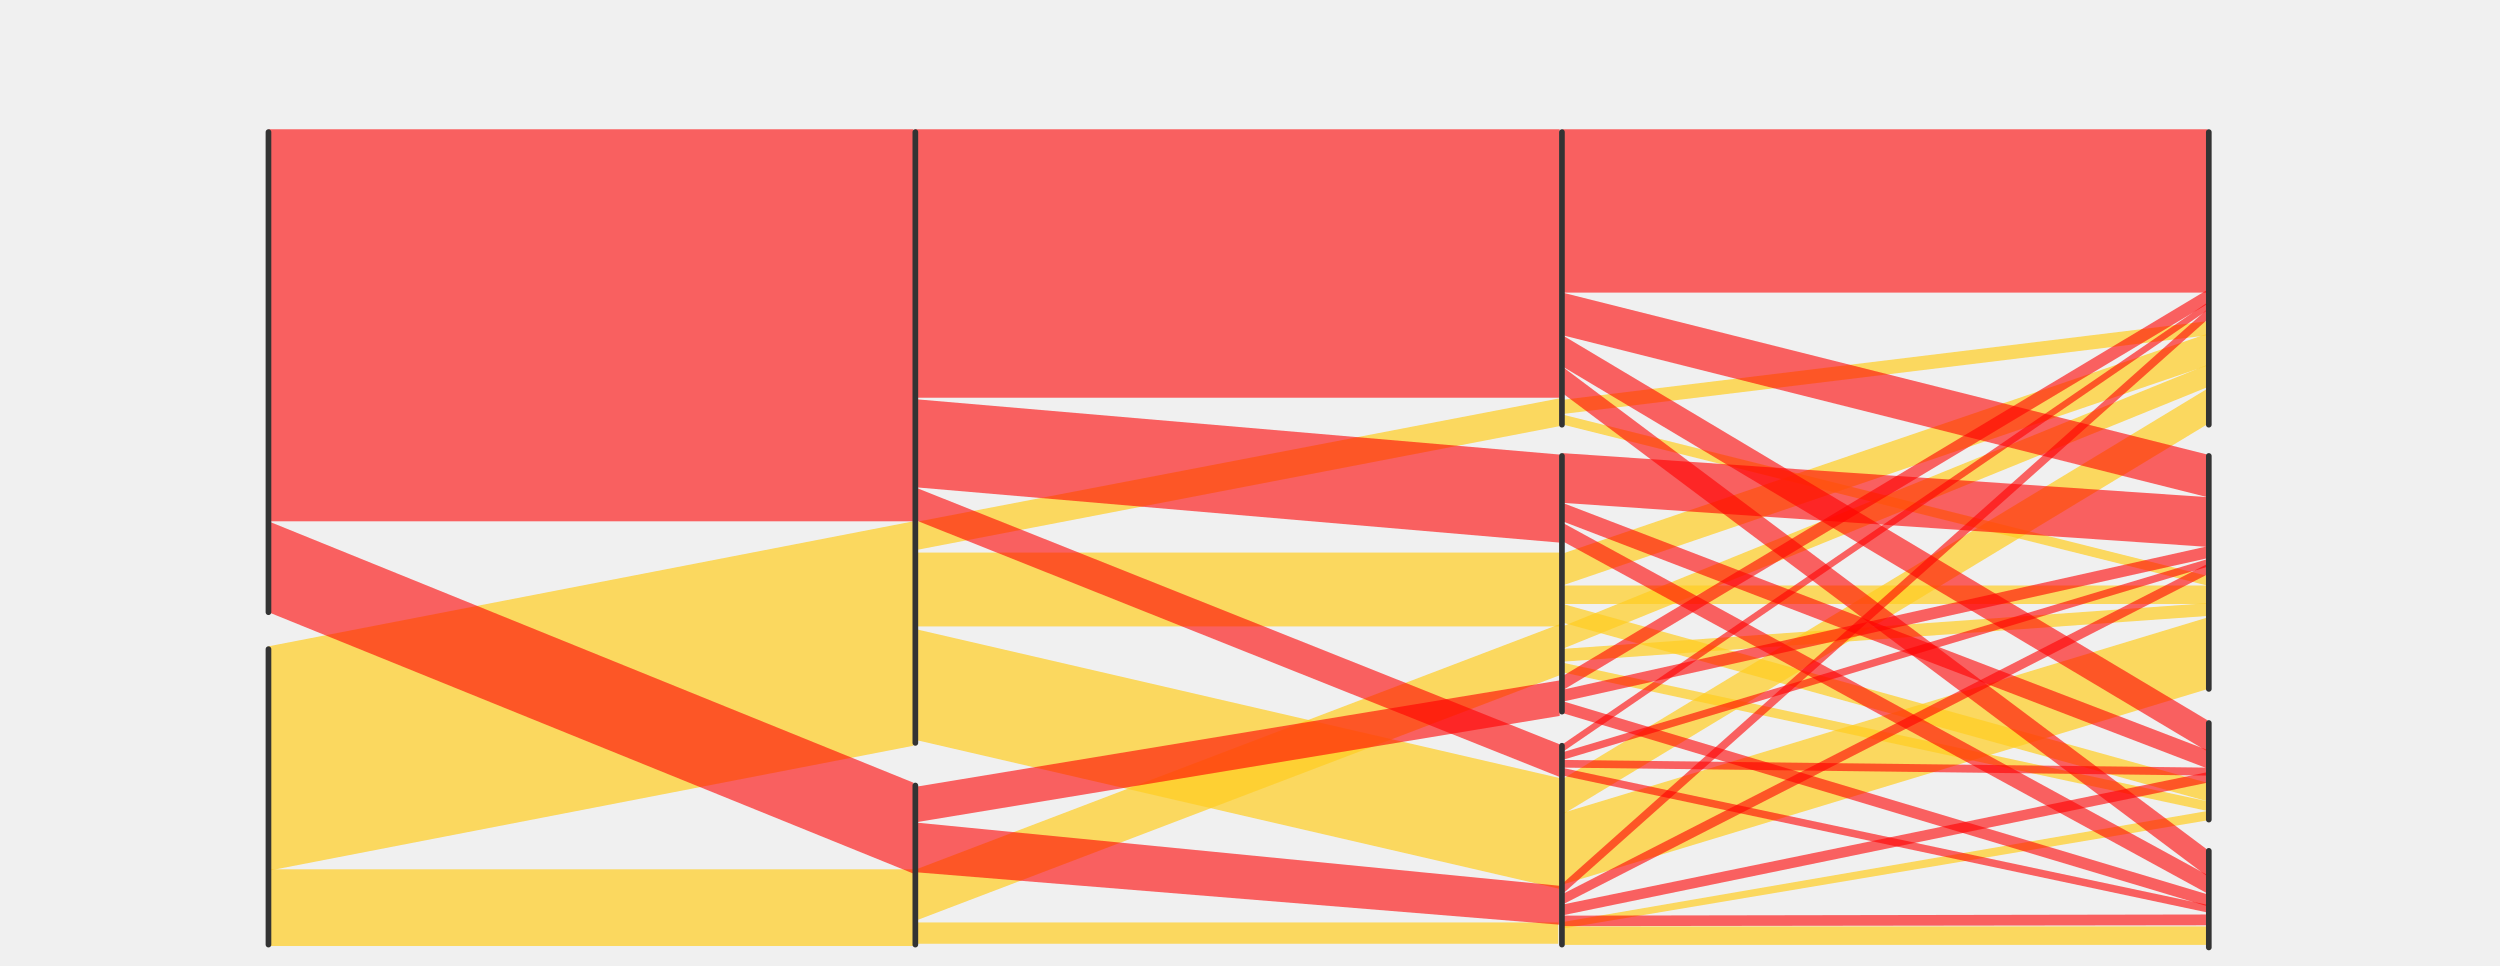
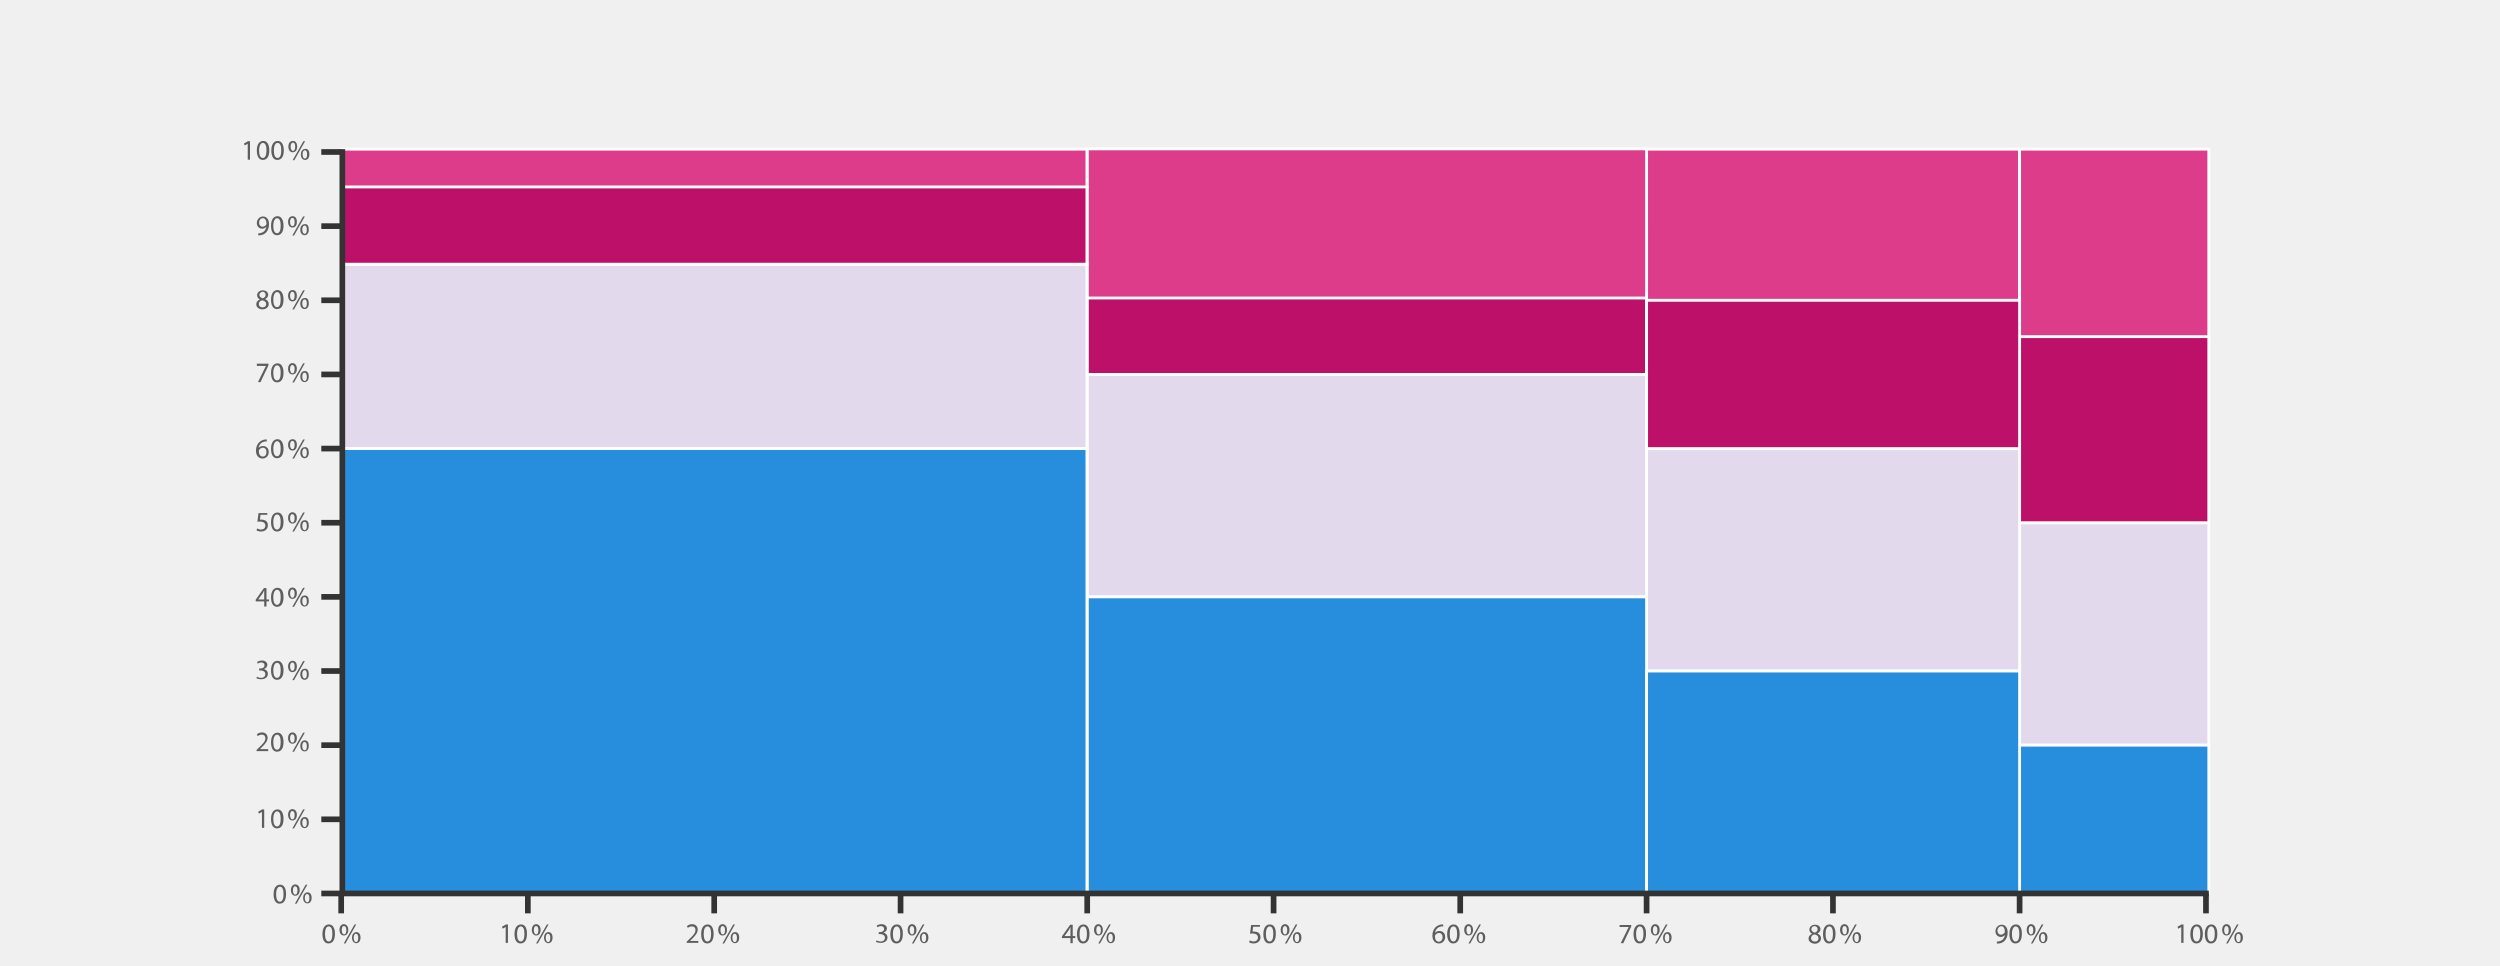
<svg xmlns="http://www.w3.org/2000/svg" width="900" height="340" viewBox="-70,-30,880,340" style="max-width: 100%; height: auto; font: 10px sans-serif;">
-   <g id="Layer_3">
-     <polygon points="707.3,88 480.3,115.7 480.3,110.7 707.3,83  " style="opacity:0.7;fill:#FFCD21;" />
-     <polygon points="707.3,176.2 480.3,119.5 480.3,116 707.3,172.8  " style="opacity:0.7;fill:#FFCD21;" />
-     <polygon points="707.5,98.5 480.5,175.9 480.5,164.7 707.5,87.3  " style="opacity:0.7;fill:#FFCD21;" />
-     <rect x="480.5" y="176.1" width="227" height="6.5" style="opacity:0.7;fill:#FFCD21;" />
-     <polygon points="707.5,252.2 480.5,189.3 480.5,182.7 707.5,245.7  " style="opacity:0.7;fill:#FFCD21;" />
-     <polygon points="707.2,106.2 480.2,198.3 480.2,190.4 707.2,98.3  " style="opacity:0.7;fill:#FFCD21;" />
-     <polygon points="707.2,186.8 480.2,202.9 480.2,198.4 707.2,182.3  " style="opacity:0.7;fill:#FFCD21;" />
-     <polygon points="707.2,255.5 480.2,206.7 480.2,203.3 707.2,252.1  " style="opacity:0.7;fill:#FFCD21;" />
-     <polygon points="707.2,119.2 480.2,256.6 480.2,244.1 707.2,106.7  " style="opacity:0.7;fill:#FFCD21;" />
-     <polygon points="707.2,212.5 480.2,281.3 480.2,256.1 707.2,187.3  " style="opacity:0.7;fill:#FFCD21;" />
-     <rect x="479.8" y="296.1" width="227" height="6.5" style="opacity:0.7;fill:#FFCD21;" />
-     <polygon points="706.8,258.8 479.8,296.9 479.8,294.6 706.8,255.5  " style="opacity:0.7;fill:#FFCD21;" />
-     <polygon points="479,120 252,163.7 252,153.8 479,110.2  " style="opacity:0.7;fill:#FFCD21;" />
-     <rect x="24.5" y="276" width="227" height="27" style="opacity:0.7;fill:#FFCD21;" />
-     <rect x="251.5" y="294.7" width="227" height="7.5" style="opacity:0.7;fill:#FFCD21;" />
-     <rect x="252.5" y="164.5" width="227" height="26" style="opacity:0.7;fill:#FFCD21;" />
-     <polygon points="479.5,283 252.5,230.5 252.5,191.5 479.5,244  " style="opacity:0.7;fill:#FFCD21;" />
-     <polygon points="479.5,207.5 252.5,294 252.5,276 479.5,189.5  " style="opacity:0.7;fill:#FFCD21;" />
-     <polygon points="251.5,232.5 24.5,276.5 24.5,197.5 251.5,153.5  " style="opacity:0.7;fill:#FFCD21;" />
-   </g>
  <g id="Layer_2">
-     <rect x="24.5" y="15.5" width="227" height="138" style="opacity:0.6;fill:#FF0000;" />
-     <polygon points="479,161 252,141.5 252,110.5 479,130  " style="opacity:0.6;fill:#FF0000;" />
-     <polygon points="251.5,277.5 24.5,185.5 24.5,153.5 251.5,245.5  " style="opacity:0.6;fill:#FF0000;" />
-     <rect x="252" y="15.5" width="227" height="94.5" style="opacity:0.6;fill:#FF0000;" />
-     <rect x="480" y="15.5" width="227" height="57.5" style="opacity:0.6;fill:#FF0000;" />
-     <polygon points="707,82.5 480,284.7 480,281 707,78.8  " style="opacity:0.6;fill:#FF0000;" />
-     <polygon points="707,172.2 480,288.4 480,284.7 707,168.5  " style="opacity:0.6;fill:#FF0000;" />
-     <polygon points="707,245.5 480,292.2 480,288.4 707,241.8  " style="opacity:0.6;fill:#FF0000;" />
-     <polygon points="707,295.7 480,296 480,292.3 707,291.9  " style="opacity:0.6;fill:#FF0000;" />
-     <polygon points="707,79.2 480,234.7 480,232 707,76.5  " style="opacity:0.6;fill:#FF0000;" />
-     <polygon points="707,169.5 480,237.5 480,234.8 707,166.8  " style="opacity:0.6;fill:#FF0000;" />
-     <polygon points="707,243 480,240.2 480,237.5 707,240.2  " style="opacity:0.6;fill:#FF0000;" />
-     <polygon points="707,291.2 480,243 480,240.3 707,288.5  " style="opacity:0.6;fill:#FF0000;" />
-     <polygon points="707,77 480,213 480,208 707,72  " style="opacity:0.6;fill:#FF0000;" />
-     <polygon points="707,166.5 480,217 480,212.8 707,162.3  " style="opacity:0.6;fill:#FF0000;" />
-     <polygon points="707,289 480,221 480,216.8 707,284.8  " style="opacity:0.6;fill:#FF0000;" />
-     <polygon points="707,284.5 480,160.5 480,154 707,278  " style="opacity:0.6;fill:#FF0000;" />
-     <polygon points="707,240.5 480,153.5 480,147 707,234  " style="opacity:0.6;fill:#FF0000;" />
-     <polygon points="707,162.5 480,147 480,129.5 707,145  " style="opacity:0.6;fill:#FF0000;" />
-     <polygon points="707,145 480,88 480,73 707,130  " style="opacity:0.6;fill:#FF0000;" />
-     <polygon points="707,234.5 480,99 480,88 707,223.5  " style="opacity:0.6;fill:#FF0000;" />
-     <polygon points="707,278.5 480,108.4 480,99.1 707,269.1  " style="opacity:0.6;fill:#FF0000;" />
-     <polygon points="479,295.5 252,277 252,259.5 479,281.8  " style="opacity:0.6;fill:#FF0000;" />
-     <polygon points="479,243.5 252,153 252,141.5 479,232  " style="opacity:0.6;fill:#FF0000;" />
-     <polygon points="479,222 252,259.5 252,247 479,209.5  " style="opacity:0.6;fill:#FF0000;" />
+     <rect x="509.6" y="22.5" width="131.3" height="53.3" style="fill: hsl(331, 70%, 55%);stroke:#FFFFFF;;" />
+     <rect x="640.9" y="22.5" width="66.6" height="67.3" style="fill: hsl(331, 70%, 55%);stroke:#FFFFFF;;" />
+     <rect x="312.7" y="49.6" width="196.9" height="52.5" style="fill: hsl(329, 84%, 40%);stroke:#FFFFFF;;" />
+     <rect x="312.7" y="22.4" width="196.9" height="52.5" style="fill: hsl(331, 70%, 55%);stroke:#FFFFFF;;" />
+     <rect x="640.9" y="154" width="66.6" height="78.3" style="fill: hsl(266, 31%, 89%);stroke:#FFFFFF;;" />
+     <rect x="640.9" y="88.5" width="66.6" height="65.5" style="fill: hsl(329, 84%, 40%);stroke:#FFFFFF;;" />
+     <rect x="50.1" y="22.5" width="262.5" height="13.6" style="fill: hsl(331, 70%, 55%);stroke:#FFFFFF;;" />
+     <rect x="509.6" y="127.9" width="131.3" height="78.3" style="fill: hsl(266, 31%, 89%);stroke:#FFFFFF;;" />
+     <rect x="509.6" y="75.7" width="131.3" height="52.2" style="fill: hsl(329, 84%, 40%);stroke:#FFFFFF;;" />
+     <rect x="312.7" y="101.8" width="196.9" height="78.3" style="fill: hsl(266, 31%, 89%);stroke:#FFFFFF;;" />
+     <rect x="50.1" y="63" width="262.5" height="64.9" style="fill: hsl(266, 31%, 89%);stroke:#FFFFFF;;" />
+     <rect x="50.1" y="35.8" width="262.5" height="27.2" style="fill: hsl(329, 84%, 40%);stroke:#FFFFFF;;" />
+     <rect x="640" y="232.3" width="67.5" height="52.2" style="fill: hsl(206, 73%, 51%);stroke:#FFFFFF;;" />
+     <rect x="312.7" y="180.1" width="196.9" height="104.4" style="fill: hsl(206, 73%, 51%);stroke:#FFFFFF;;" />
+     <rect x="509.6" y="206.2" width="131.3" height="78.3" style="fill: hsl(206, 73%, 51%);stroke:#FFFFFF;;" />
+     <rect x="50.1" y="127.9" width="262.5" height="156.6" style="fill: hsl(206, 73%, 51%);stroke:#FFFFFF;;" />
  </g>
  <g id="Layer_1">
+     <polyline points="707.5,284.5 50.5,284.5 50.5,22.5  " style="fill: none;stroke:#333333;stroke-width:2;;" />
+     <line x1="50.1" y1="284.5" x2="50.1" y2="291.5" style="fill: none;stroke:#333333;stroke-width:2;;" />
+     <line x1="50.1" y1="284.5" x2="43.1" y2="284.5" style="fill: none;stroke:#333333;stroke-width:2;;" />
+     <line x1="50.1" y1="258.4" x2="43.1" y2="258.4" style="fill: none;stroke:#333333;stroke-width:2;;" />
+     <line x1="50.1" y1="232.3" x2="43.1" y2="232.3" style="fill: none;stroke:#333333;stroke-width:2;;" />
+     <line x1="50.1" y1="206.2" x2="43.1" y2="206.2" style="fill: none;stroke:#333333;stroke-width:2;;" />
+     <line x1="50.1" y1="180.1" x2="43.1" y2="180.1" style="fill: none;stroke:#333333;stroke-width:2;;" />
+     <line x1="50.1" y1="154" x2="43.1" y2="154" style="fill: none;stroke:#333333;stroke-width:2;;" />
+     <line x1="50.1" y1="127.9" x2="43.1" y2="127.9" style="fill: none;stroke:#333333;stroke-width:2;;" />
+     <line x1="50.1" y1="101.8" x2="43.1" y2="101.8" style="fill: none;stroke:#333333;stroke-width:2;;" />
+     <line x1="50.1" y1="75.7" x2="43.1" y2="75.7" style="fill: none;stroke:#333333;stroke-width:2;;" />
+     <line x1="50.1" y1="49.6" x2="43.1" y2="49.6" style="fill: none;stroke:#333333;stroke-width:2;;" />
+     <line x1="50.1" y1="23.5" x2="43.1" y2="23.5" style="fill: none;stroke:#333333;stroke-width:2;;" />
+     <line x1="115.8" y1="284.5" x2="115.8" y2="291.5" style="fill: none;stroke:#333333;stroke-width:2;;" />
+     <line x1="181.4" y1="284.5" x2="181.4" y2="291.5" style="fill: none;stroke:#333333;stroke-width:2;;" />
+     <line x1="247" y1="284.5" x2="247" y2="291.5" style="fill: none;stroke:#333333;stroke-width:2;;" />
+     <line x1="312.7" y1="284.5" x2="312.7" y2="291.5" style="fill: none;stroke:#333333;stroke-width:2;;" />
+     <line x1="378.3" y1="284.5" x2="378.3" y2="291.5" style="fill: none;stroke:#333333;stroke-width:2;;" />
+     <line x1="444" y1="284.5" x2="444" y2="291.5" style="fill: none;stroke:#333333;stroke-width:2;;" />
+     <line x1="509.6" y1="284.5" x2="509.6" y2="291.5" style="fill: none;stroke:#333333;stroke-width:2;;" />
+     <line x1="575.2" y1="284.5" x2="575.2" y2="291.5" style="fill: none;stroke:#333333;stroke-width:2;;" />
+     <line x1="640.9" y1="284.5" x2="640.9" y2="291.5" style="fill: none;stroke:#333333;stroke-width:2;;" />
+     <line x1="706.5" y1="284.5" x2="706.5" y2="291.5" style="fill: none;stroke:#333333;stroke-width:2;;" />
    <g>
-       <line x1="24.5" y1="16.5" x2="24.5" y2="185.5" style="fill:none;stroke:#333333;stroke-width:2;stroke-linecap:round;" />
-       <line x1="24.5" y1="198.5" x2="24.5" y2="302.5" style="fill:none;stroke:#333333;stroke-width:2;stroke-linecap:round;" />
+       <path d="M47.9,298.7c0,2.2-0.8,3.4-2.3,3.4c-1.3,0-2.1-1.2-2.1-3.3c0-2.2,0.9-3.4,2.3-3.4    C47.1,295.4,47.9,296.6,47.9,298.7z M44.4,298.8c0,1.7,0.5,2.6,1.3,2.6c0.9,0,1.3-1,1.3-2.7c0-1.6-0.4-2.6-1.3-2.6    C44.9,296.1,44.4,297,44.4,298.8z" style="fill: hsl(37, 0%, 37%);;" />
+       <path d="M52.6,297.3c0,1.4-0.7,2-1.6,2c-0.8,0-1.5-0.7-1.5-2c0-1.3,0.7-2,1.6-2C52,295.4,52.6,296.1,52.6,297.3z     M50.3,297.4c0,0.8,0.3,1.5,0.8,1.5c0.6,0,0.8-0.6,0.8-1.5c0-0.8-0.2-1.4-0.8-1.4C50.5,295.9,50.3,296.6,50.3,297.4z M51,302.1    l3.8-6.7h0.6l-3.8,6.7H51z M56.9,300c0,1.4-0.7,2-1.5,2c-0.8,0-1.5-0.7-1.5-1.9c0-1.3,0.7-2,1.6-2C56.3,298.1,56.9,298.8,56.9,300    z M54.5,300.1c0,0.8,0.3,1.5,0.8,1.5c0.6,0,0.8-0.6,0.8-1.5c0-0.8-0.2-1.4-0.8-1.4C54.8,298.6,54.5,299.3,54.5,300.1z" style="fill: hsl(37, 0%, 37%);;" />
    </g>
    <g>
-       <line x1="252.2" y1="16.5" x2="252.2" y2="231.5" style="fill:none;stroke:#333333;stroke-width:2;stroke-linecap:round;" />
-       <line x1="252.2" y1="246.5" x2="252.2" y2="302.5" style="fill:none;stroke:#333333;stroke-width:2;stroke-linecap:round;" />
+       <path d="M30.7,284.7c0,2.2-0.8,3.4-2.3,3.4c-1.3,0-2.1-1.2-2.1-3.3c0-2.2,0.9-3.4,2.3-3.4    C29.9,281.4,30.7,282.6,30.7,284.7z M27.2,284.8c0,1.7,0.5,2.6,1.3,2.6c0.9,0,1.3-1,1.3-2.7c0-1.6-0.4-2.6-1.3-2.6    C27.8,282.1,27.2,283,27.2,284.8z" style="fill: hsl(37, 0%, 37%);;" />
+       <path d="M35.5,283.3c0,1.4-0.7,2-1.6,2c-0.8,0-1.5-0.7-1.5-2c0-1.3,0.7-2,1.6-2C34.9,281.4,35.5,282.1,35.5,283.3z     M33.1,283.4c0,0.8,0.3,1.5,0.8,1.5c0.6,0,0.8-0.6,0.8-1.5c0-0.8-0.2-1.4-0.8-1.4C33.4,281.9,33.1,282.6,33.1,283.4z M33.8,288.1    l3.8-6.7h0.6l-3.8,6.7H33.8z M39.7,286c0,1.4-0.7,2-1.5,2c-0.8,0-1.5-0.7-1.5-1.9c0-1.3,0.7-2,1.6-2    C39.1,284.1,39.7,284.8,39.7,286z M37.3,286.1c0,0.8,0.3,1.5,0.8,1.5c0.6,0,0.8-0.6,0.8-1.5c0-0.8-0.2-1.4-0.8-1.4    C37.6,284.6,37.3,285.3,37.3,286.1z" style="fill: hsl(37, 0%, 37%);;" />
    </g>
    <g>
-       <line x1="479.8" y1="16.5" x2="479.8" y2="119.5" style="fill:none;stroke:#333333;stroke-width:2;stroke-linecap:round;" />
-       <line x1="479.8" y1="130.5" x2="479.8" y2="220.5" style="fill:none;stroke:#333333;stroke-width:2;stroke-linecap:round;" />
-       <line x1="479.8" y1="232.5" x2="479.8" y2="302.5" style="fill:none;stroke:#333333;stroke-width:2;stroke-linecap:round;" />
+       <path d="M108,296.3L108,296.3l-1.1,0.6l-0.2-0.7l1.4-0.8h0.7v6.5H108V296.3z" style="fill: hsl(37, 0%, 37%);;" />
+       <path d="M115.5,298.7c0,2.2-0.8,3.4-2.3,3.4c-1.3,0-2.1-1.2-2.1-3.3c0-2.2,0.9-3.4,2.3-3.4    C114.8,295.4,115.5,296.6,115.5,298.7z M112,298.8c0,1.7,0.5,2.6,1.3,2.6c0.9,0,1.3-1,1.3-2.7c0-1.6-0.4-2.6-1.3-2.6    C112.6,296.1,112,297,112,298.8z" style="fill: hsl(37, 0%, 37%);;" />
+       <path d="M120.3,297.3c0,1.4-0.7,2-1.6,2c-0.8,0-1.5-0.7-1.5-2c0-1.3,0.7-2,1.6-2C119.7,295.4,120.3,296.1,120.3,297.3    z M117.9,297.4c0,0.8,0.3,1.5,0.8,1.5c0.6,0,0.8-0.6,0.8-1.5c0-0.8-0.2-1.4-0.8-1.4C118.2,295.9,117.9,296.6,117.9,297.4z     M118.7,302.1l3.8-6.7h0.6l-3.8,6.7H118.7z M124.5,300c0,1.4-0.7,2-1.5,2c-0.8,0-1.5-0.7-1.5-1.9c0-1.3,0.7-2,1.6-2    C123.9,298.1,124.5,298.8,124.5,300z M122.1,300.1c0,0.8,0.3,1.5,0.8,1.5c0.6,0,0.8-0.6,0.8-1.5c0-0.8-0.2-1.4-0.8-1.4    C122.4,298.6,122.1,299.3,122.1,300.1z" style="fill: hsl(37, 0%, 37%);;" />
    </g>
    <g>
-       <line x1="707.5" y1="16.5" x2="707.5" y2="119.5" style="fill:none;stroke:#333333;stroke-width:2;stroke-linecap:round;" />
-       <line x1="707.5" y1="130.5" x2="707.5" y2="212.5" style="fill:none;stroke:#333333;stroke-width:2;stroke-linecap:round;" />
-       <line x1="707.5" y1="269.5" x2="707.5" y2="303.5" style="fill:none;stroke:#333333;stroke-width:2;stroke-linecap:round;" />
-       <line x1="707.5" y1="224.5" x2="707.5" y2="258.5" style="fill:none;stroke:#333333;stroke-width:2;stroke-linecap:round;" />
+       <path d="M22.2,255.8L22.2,255.8l-1.1,0.6l-0.2-0.7l1.4-0.8h0.7v6.5h-0.8V255.8z" style="fill: hsl(37, 0%, 37%);;" />
+       <path d="M29.8,258.2c0,2.2-0.8,3.4-2.3,3.4c-1.3,0-2.1-1.2-2.1-3.3c0-2.2,0.9-3.4,2.3-3.4    C29,254.9,29.8,256.1,29.8,258.2z M26.2,258.3c0,1.7,0.5,2.6,1.3,2.6c0.9,0,1.3-1,1.3-2.7c0-1.6-0.4-2.6-1.3-2.6    C26.8,255.6,26.2,256.5,26.2,258.3z" style="fill: hsl(37, 0%, 37%);;" />
+       <path d="M34.5,256.8c0,1.4-0.7,2-1.6,2c-0.8,0-1.5-0.7-1.5-2c0-1.3,0.7-2,1.6-2C33.9,254.9,34.5,255.6,34.5,256.8z     M32.1,256.9c0,0.8,0.3,1.5,0.8,1.5c0.6,0,0.8-0.6,0.8-1.5c0-0.8-0.2-1.4-0.8-1.4C32.4,255.4,32.1,256.1,32.1,256.9z M32.9,261.6    l3.8-6.7h0.6l-3.8,6.7H32.9z M38.7,259.5c0,1.4-0.7,2-1.5,2c-0.8,0-1.5-0.7-1.5-1.9c0-1.3,0.7-2,1.6-2    C38.2,257.6,38.7,258.3,38.7,259.5z M36.4,259.6c0,0.8,0.3,1.5,0.8,1.5c0.6,0,0.8-0.6,0.8-1.5c0-0.8-0.2-1.4-0.8-1.4    C36.7,258.1,36.4,258.8,36.4,259.6z" style="fill: hsl(37, 0%, 37%);;" />
+     </g>
+     <g>
+       <path d="M20.3,234.5V234l0.7-0.7c1.7-1.6,2.4-2.4,2.4-3.4c0-0.7-0.3-1.3-1.3-1.3c-0.6,0-1.1,0.3-1.4,0.5l-0.3-0.6    c0.4-0.4,1.1-0.7,1.8-0.7c1.4,0,2,1,2,1.9c0,1.2-0.9,2.2-2.2,3.5l-0.5,0.5v0h2.9v0.7H20.3z" style="fill: hsl(37, 0%, 37%);;" />
+       <path d="M29.8,231.2c0,2.2-0.8,3.4-2.3,3.4c-1.3,0-2.1-1.2-2.1-3.3c0-2.2,0.9-3.4,2.3-3.4    C29,227.9,29.8,229.1,29.8,231.2z M26.2,231.3c0,1.7,0.5,2.6,1.3,2.6c0.9,0,1.3-1,1.3-2.7c0-1.6-0.4-2.6-1.3-2.6    C26.8,228.6,26.2,229.5,26.2,231.3z" style="fill: hsl(37, 0%, 37%);;" />
+       <path d="M34.5,229.8c0,1.4-0.7,2-1.6,2c-0.8,0-1.5-0.7-1.5-2c0-1.3,0.7-2,1.6-2C33.9,227.9,34.5,228.6,34.5,229.8z     M32.1,229.9c0,0.8,0.3,1.5,0.8,1.5c0.6,0,0.8-0.6,0.8-1.5c0-0.8-0.2-1.4-0.8-1.4C32.4,228.4,32.1,229.1,32.1,229.9z M32.9,234.6    l3.8-6.7h0.6l-3.8,6.7H32.9z M38.7,232.5c0,1.4-0.7,2-1.5,2c-0.8,0-1.5-0.7-1.5-1.9c0-1.3,0.7-2,1.6-2    C38.2,230.6,38.7,231.3,38.7,232.5z M36.4,232.6c0,0.8,0.3,1.5,0.8,1.5c0.6,0,0.8-0.6,0.8-1.5c0-0.8-0.2-1.4-0.8-1.4    C36.7,231.1,36.4,231.8,36.4,232.6z" style="fill: hsl(37, 0%, 37%);;" />
+     </g>
+     <g>
+       <path d="M20.5,208.2c0.2,0.2,0.8,0.4,1.4,0.4c1.1,0,1.5-0.7,1.5-1.3c0-0.9-0.8-1.3-1.7-1.3h-0.5v-0.7h0.5    c0.6,0,1.4-0.3,1.4-1.1c0-0.5-0.3-1-1.1-1c-0.5,0-1,0.2-1.3,0.4l-0.2-0.6c0.3-0.2,1-0.5,1.7-0.5c1.3,0,1.9,0.8,1.9,1.5    c0,0.7-0.4,1.2-1.2,1.5v0c0.8,0.2,1.4,0.8,1.4,1.7c0,1-0.8,1.9-2.4,1.9c-0.7,0-1.4-0.2-1.7-0.4L20.5,208.2z" style="fill: hsl(37, 0%, 37%);;" />
+       <path d="M29.8,205.9c0,2.2-0.8,3.4-2.3,3.4c-1.3,0-2.1-1.2-2.1-3.3c0-2.2,0.9-3.4,2.3-3.4    C29,202.6,29.8,203.9,29.8,205.9z M26.2,206c0,1.7,0.5,2.6,1.3,2.6c0.9,0,1.3-1,1.3-2.7c0-1.6-0.4-2.6-1.3-2.6    C26.8,203.3,26.2,204.3,26.2,206z" style="fill: hsl(37, 0%, 37%);;" />
+       <path d="M34.5,204.6c0,1.4-0.7,2-1.6,2c-0.8,0-1.5-0.7-1.5-2c0-1.3,0.7-2,1.6-2C33.9,202.6,34.5,203.3,34.5,204.6z     M32.1,204.6c0,0.8,0.3,1.5,0.8,1.5c0.6,0,0.8-0.6,0.8-1.5c0-0.8-0.2-1.4-0.8-1.4C32.4,203.2,32.1,203.8,32.1,204.6z M32.9,209.4    l3.8-6.7h0.6l-3.8,6.7H32.9z M38.7,207.3c0,1.4-0.7,2-1.5,2c-0.8,0-1.5-0.7-1.5-1.9c0-1.3,0.7-2,1.6-2    C38.2,205.3,38.7,206,38.7,207.3z M36.4,207.3c0,0.8,0.3,1.5,0.8,1.5c0.6,0,0.8-0.6,0.8-1.5c0-0.8-0.2-1.4-0.8-1.4    C36.7,205.9,36.4,206.5,36.4,207.3z" style="fill: hsl(37, 0%, 37%);;" />
+     </g>
+     <g>
+       <path d="M23,183.5v-1.8h-3v-0.6l2.9-4.1h0.9v4h0.9v0.7h-0.9v1.8H23z M23,181v-2.2c0-0.3,0-0.7,0-1h0    c-0.2,0.4-0.4,0.7-0.5,1l-1.6,2.2v0H23z" style="fill: hsl(37, 0%, 37%);;" />
+       <path d="M29.8,180.2c0,2.2-0.8,3.4-2.3,3.4c-1.3,0-2.1-1.2-2.1-3.3c0-2.2,0.9-3.4,2.3-3.4    C29,176.9,29.8,178.1,29.8,180.2z M26.2,180.3c0,1.7,0.5,2.6,1.3,2.6c0.9,0,1.3-1,1.3-2.7c0-1.6-0.4-2.6-1.3-2.6    C26.8,177.6,26.2,178.5,26.2,180.3z" style="fill: hsl(37, 0%, 37%);;" />
+       <path d="M34.5,178.8c0,1.4-0.7,2-1.6,2c-0.8,0-1.5-0.7-1.5-2c0-1.3,0.7-2,1.6-2C33.9,176.9,34.5,177.6,34.5,178.8z     M32.1,178.9c0,0.8,0.3,1.5,0.8,1.5c0.6,0,0.8-0.6,0.8-1.5c0-0.8-0.2-1.4-0.8-1.4C32.4,177.4,32.1,178.1,32.1,178.9z M32.9,183.6    l3.8-6.7h0.6l-3.8,6.7H32.9z M38.7,181.5c0,1.4-0.7,2-1.5,2c-0.8,0-1.5-0.7-1.5-1.9c0-1.3,0.7-2,1.6-2    C38.2,179.6,38.7,180.3,38.7,181.5z M36.4,181.6c0,0.8,0.3,1.5,0.8,1.5c0.6,0,0.8-0.6,0.8-1.5c0-0.8-0.2-1.4-0.8-1.4    C36.7,180.1,36.4,180.8,36.4,181.6z" style="fill: hsl(37, 0%, 37%);;" />
+     </g>
+     <g>
+       <path d="M24.2,151.2h-2.5l-0.2,1.7c0.1,0,0.3,0,0.5,0c0.5,0,1,0.1,1.4,0.3c0.5,0.3,0.9,0.8,0.9,1.7    c0,1.3-1,2.2-2.4,2.2c-0.7,0-1.3-0.2-1.6-0.4l0.2-0.7c0.3,0.2,0.8,0.4,1.4,0.4c0.8,0,1.5-0.5,1.5-1.4c0-0.8-0.6-1.4-1.9-1.4    c-0.4,0-0.7,0-0.9,0.1l0.4-3.1h3.1V151.2z" style="fill: hsl(37, 0%, 37%);;" />
+       <path d="M29.8,153.7c0,2.2-0.8,3.4-2.3,3.4c-1.3,0-2.1-1.2-2.1-3.3c0-2.2,0.9-3.4,2.3-3.4    C29,150.4,29.8,151.6,29.8,153.7z M26.2,153.8c0,1.7,0.5,2.6,1.3,2.6c0.9,0,1.3-1,1.3-2.7c0-1.6-0.4-2.6-1.3-2.6    C26.8,151.1,26.2,152,26.2,153.8z" style="fill: hsl(37, 0%, 37%);;" />
+       <path d="M34.5,152.3c0,1.4-0.7,2-1.6,2c-0.8,0-1.5-0.7-1.5-2c0-1.3,0.7-2,1.6-2C33.9,150.4,34.5,151.1,34.5,152.3z     M32.1,152.4c0,0.8,0.3,1.5,0.8,1.5c0.6,0,0.8-0.6,0.8-1.5c0-0.8-0.2-1.4-0.8-1.4C32.4,150.9,32.1,151.6,32.1,152.4z M32.9,157.1    l3.8-6.7h0.6l-3.8,6.7H32.9z M38.7,155c0,1.4-0.7,2-1.5,2c-0.8,0-1.5-0.7-1.5-1.9c0-1.3,0.7-2,1.6-2    C38.2,153.1,38.7,153.8,38.7,155z M36.4,155.1c0,0.8,0.3,1.5,0.8,1.5c0.6,0,0.8-0.6,0.8-1.5c0-0.8-0.2-1.4-0.8-1.4    C36.7,153.6,36.4,154.3,36.4,155.1z" style="fill: hsl(37, 0%, 37%);;" />
+     </g>
+     <g>
+       <path d="M24,125.4c-0.2,0-0.4,0-0.7,0c-1.4,0.2-2.1,1.2-2.3,2.3h0c0.3-0.4,0.8-0.7,1.6-0.7c1.1,0,2,0.8,2,2.1    c0,1.2-0.8,2.3-2.2,2.3c-1.4,0-2.3-1.1-2.3-2.8c0-1.3,0.5-2.3,1.1-2.9c0.5-0.5,1.3-0.9,2.1-1c0.3,0,0.5,0,0.6,0V125.4z     M23.8,129.1c0-0.9-0.5-1.5-1.3-1.5c-0.5,0-1,0.3-1.3,0.8c-0.1,0.1-0.1,0.2-0.1,0.4c0,1.1,0.5,1.9,1.4,1.9    C23.3,130.7,23.8,130.1,23.8,129.1z" style="fill: hsl(37, 0%, 37%);;" />
+       <path d="M29.8,127.9c0,2.2-0.8,3.4-2.3,3.4c-1.3,0-2.1-1.2-2.1-3.3c0-2.2,0.9-3.4,2.3-3.4    C29,124.6,29.8,125.9,29.8,127.9z M26.2,128c0,1.7,0.5,2.6,1.3,2.6c0.9,0,1.3-1,1.3-2.7c0-1.6-0.4-2.6-1.3-2.6    C26.8,125.3,26.2,126.3,26.2,128z" style="fill: hsl(37, 0%, 37%);;" />
+       <path d="M34.5,126.6c0,1.4-0.7,2-1.6,2c-0.8,0-1.5-0.7-1.5-2c0-1.3,0.7-2,1.6-2C33.9,124.6,34.5,125.3,34.5,126.6z     M32.1,126.6c0,0.8,0.3,1.5,0.8,1.5c0.6,0,0.8-0.6,0.8-1.5c0-0.8-0.2-1.4-0.8-1.4C32.4,125.2,32.1,125.8,32.1,126.6z M32.9,131.4    l3.8-6.7h0.6l-3.8,6.7H32.9z M38.7,129.3c0,1.4-0.7,2-1.5,2c-0.8,0-1.5-0.7-1.5-1.9c0-1.3,0.7-2,1.6-2    C38.2,127.3,38.7,128,38.7,129.3z M36.4,129.3c0,0.8,0.3,1.5,0.8,1.5c0.6,0,0.8-0.6,0.8-1.5c0-0.8-0.2-1.4-0.8-1.4    C36.7,127.9,36.4,128.5,36.4,129.3z" style="fill: hsl(37, 0%, 37%);;" />
+     </g>
+     <g>
+       <path d="M24.5,98v0.6l-2.8,5.9h-0.9l2.8-5.7v0h-3.2V98H24.5z" style="fill: hsl(37, 0%, 37%);;" />
+       <path d="M29.8,101.2c0,2.2-0.8,3.4-2.3,3.4c-1.3,0-2.1-1.2-2.1-3.3c0-2.2,0.9-3.4,2.3-3.4    C29,97.9,29.8,99.1,29.8,101.2z M26.2,101.3c0,1.7,0.5,2.6,1.3,2.6c0.9,0,1.3-1,1.3-2.7c0-1.6-0.4-2.6-1.3-2.6    C26.8,98.6,26.2,99.5,26.2,101.3z" style="fill: hsl(37, 0%, 37%);;" />
+       <path d="M34.5,99.8c0,1.4-0.7,2-1.6,2c-0.8,0-1.5-0.7-1.5-2c0-1.3,0.7-2,1.6-2C33.9,97.9,34.5,98.6,34.5,99.8z     M32.1,99.9c0,0.8,0.3,1.5,0.8,1.5c0.6,0,0.8-0.6,0.8-1.5c0-0.8-0.2-1.4-0.8-1.4C32.4,98.4,32.1,99.1,32.1,99.9z M32.9,104.6    l3.8-6.7h0.6l-3.8,6.7H32.9z M38.7,102.5c0,1.4-0.7,2-1.5,2c-0.8,0-1.5-0.7-1.5-1.9c0-1.3,0.7-2,1.6-2    C38.2,100.6,38.7,101.3,38.7,102.5z M36.4,102.6c0,0.8,0.3,1.5,0.8,1.5c0.6,0,0.8-0.6,0.8-1.5c0-0.8-0.2-1.4-0.8-1.4    C36.7,101.1,36.4,101.8,36.4,102.6z" style="fill: hsl(37, 0%, 37%);;" />
+     </g>
+     <g>
+       <path d="M20.2,77.1c0-0.8,0.5-1.4,1.3-1.7l0,0c-0.7-0.3-1-0.9-1-1.5c0-1,0.9-1.7,2-1.7c1.3,0,1.9,0.8,1.9,1.6    c0,0.5-0.3,1.1-1.1,1.5v0c0.8,0.3,1.3,0.9,1.3,1.7c0,1.1-1,1.9-2.2,1.9C21.1,78.9,20.2,78.1,20.2,77.1z M23.7,77.1    c0-0.8-0.5-1.2-1.4-1.4c-0.8,0.2-1.2,0.7-1.2,1.3c0,0.7,0.5,1.2,1.3,1.2C23.2,78.2,23.7,77.7,23.7,77.1z M21.3,73.8    c0,0.6,0.5,1,1.2,1.2c0.6-0.2,1-0.6,1-1.2c0-0.5-0.3-1.1-1.1-1.1C21.7,72.8,21.3,73.3,21.3,73.8z" style="fill: hsl(37, 0%, 37%);;" />
+       <path d="M29.8,75.4c0,2.2-0.8,3.4-2.3,3.4c-1.3,0-2.1-1.2-2.1-3.3c0-2.2,0.9-3.4,2.3-3.4C29,72.1,29.8,73.4,29.8,75.4    z M26.2,75.5c0,1.7,0.5,2.6,1.3,2.6c0.9,0,1.3-1,1.3-2.7c0-1.6-0.4-2.6-1.3-2.6C26.8,72.8,26.2,73.8,26.2,75.5z" style="fill: hsl(37, 0%, 37%);;" />
+       <path d="M34.5,74.1c0,1.4-0.7,2-1.6,2c-0.8,0-1.5-0.7-1.5-2c0-1.3,0.7-2,1.6-2C33.9,72.1,34.5,72.8,34.5,74.1z     M32.1,74.1c0,0.8,0.3,1.5,0.8,1.5c0.6,0,0.8-0.6,0.8-1.5c0-0.8-0.2-1.4-0.8-1.4C32.4,72.7,32.1,73.3,32.1,74.1z M32.9,78.9    l3.8-6.7h0.6l-3.8,6.7H32.9z M38.7,76.8c0,1.4-0.7,2-1.5,2c-0.8,0-1.5-0.7-1.5-1.9c0-1.3,0.7-2,1.6-2    C38.2,74.8,38.7,75.5,38.7,76.8z M36.4,76.8c0,0.8,0.3,1.5,0.8,1.5c0.6,0,0.8-0.6,0.8-1.5c0-0.8-0.2-1.4-0.8-1.4    C36.7,75.4,36.4,76,36.4,76.8z" style="fill: hsl(37, 0%, 37%);;" />
+     </g>
+     <g>
+       <path d="M20.8,52.1c0.2,0,0.4,0,0.7,0c0.5-0.1,1-0.3,1.4-0.6c0.4-0.4,0.7-1,0.9-1.7h0c-0.4,0.4-0.9,0.7-1.5,0.7    c-1.2,0-1.9-0.9-1.9-2c0-1.2,0.9-2.3,2.2-2.3c1.3,0,2.1,1.1,2.1,2.7c0,1.4-0.5,2.4-1.1,3c-0.5,0.5-1.2,0.8-1.9,0.9    c-0.3,0-0.6,0.1-0.8,0V52.1z M21.2,48.4c0,0.8,0.5,1.4,1.2,1.4c0.6,0,1-0.3,1.3-0.7c0-0.1,0.1-0.2,0.1-0.3c0-1.1-0.4-2-1.3-2    C21.7,46.8,21.2,47.5,21.2,48.4z" style="fill: hsl(37, 0%, 37%);;" />
+       <path d="M29.8,49.4c0,2.2-0.8,3.4-2.3,3.4c-1.3,0-2.1-1.2-2.1-3.3c0-2.2,0.9-3.4,2.3-3.4C29,46.1,29.8,47.4,29.8,49.4    z M26.2,49.5c0,1.7,0.5,2.6,1.3,2.6c0.9,0,1.3-1,1.3-2.7c0-1.6-0.4-2.6-1.3-2.6C26.8,46.8,26.2,47.8,26.2,49.5z" style="fill: hsl(37, 0%, 37%);;" />
+       <path d="M34.5,48.1c0,1.4-0.7,2-1.6,2c-0.8,0-1.5-0.7-1.5-2c0-1.3,0.7-2,1.6-2C33.9,46.1,34.5,46.8,34.5,48.1z     M32.1,48.1c0,0.8,0.3,1.5,0.8,1.5c0.6,0,0.8-0.6,0.8-1.5c0-0.8-0.2-1.4-0.8-1.4C32.4,46.7,32.1,47.3,32.1,48.1z M32.9,52.9    l3.8-6.7h0.6l-3.8,6.7H32.9z M38.7,50.8c0,1.4-0.7,2-1.5,2c-0.8,0-1.5-0.7-1.5-1.9c0-1.3,0.7-2,1.6-2    C38.2,48.8,38.7,49.5,38.7,50.8z M36.4,50.8c0,0.8,0.3,1.5,0.8,1.5c0.6,0,0.8-0.6,0.8-1.5c0-0.8-0.2-1.4-0.8-1.4    C36.7,49.4,36.4,50,36.4,50.8z" style="fill: hsl(37, 0%, 37%);;" />
+     </g>
+     <g>
+       <path d="M17.2,20.6L17.2,20.6l-1.1,0.6l-0.2-0.7l1.4-0.8h0.7v6.5h-0.8V20.6z" style="fill: hsl(37, 0%, 37%);;" />
+       <path d="M24.8,22.9c0,2.2-0.8,3.4-2.3,3.4c-1.3,0-2.1-1.2-2.1-3.3c0-2.2,0.9-3.4,2.3-3.4C24,19.6,24.8,20.9,24.8,22.9    z M21.2,23c0,1.7,0.5,2.6,1.3,2.6c0.9,0,1.3-1,1.3-2.7c0-1.6-0.4-2.6-1.3-2.6C21.8,20.3,21.2,21.3,21.2,23z" style="fill: hsl(37, 0%, 37%);;" />
+       <path d="M29.9,22.9c0,2.2-0.8,3.4-2.3,3.4c-1.3,0-2.1-1.2-2.1-3.3c0-2.2,0.9-3.4,2.3-3.4    C29.1,19.6,29.9,20.9,29.9,22.9z M26.4,23c0,1.7,0.5,2.6,1.3,2.6c0.9,0,1.3-1,1.3-2.7c0-1.6-0.4-2.6-1.3-2.6    C26.9,20.3,26.4,21.3,26.4,23z" style="fill: hsl(37, 0%, 37%);;" />
+       <path d="M34.6,21.6c0,1.4-0.7,2-1.6,2c-0.8,0-1.5-0.7-1.5-2c0-1.3,0.7-2,1.6-2C34,19.6,34.6,20.3,34.6,21.6z     M32.3,21.6c0,0.8,0.3,1.5,0.8,1.5c0.6,0,0.8-0.6,0.8-1.5c0-0.8-0.2-1.4-0.8-1.4C32.6,20.2,32.3,20.8,32.3,21.6z M33,26.4l3.8-6.7    h0.6l-3.8,6.7H33z M38.9,24.3c0,1.4-0.7,2-1.5,2c-0.8,0-1.5-0.7-1.5-1.9c0-1.3,0.7-2,1.6-2C38.3,22.3,38.9,23,38.9,24.3z     M36.5,24.3c0,0.8,0.3,1.5,0.8,1.5c0.6,0,0.8-0.6,0.8-1.5c0-0.8-0.2-1.4-0.8-1.4C36.8,22.9,36.5,23.5,36.5,24.3z" style="fill: hsl(37, 0%, 37%);;" />
+     </g>
+     <g>
+       <path d="M171.7,302v-0.5l0.7-0.7c1.7-1.6,2.4-2.4,2.4-3.4c0-0.7-0.3-1.3-1.3-1.3c-0.6,0-1.1,0.3-1.4,0.5l-0.3-0.6    c0.4-0.4,1.1-0.7,1.8-0.7c1.4,0,2,1,2,1.9c0,1.2-0.9,2.2-2.2,3.5l-0.5,0.5v0h2.9v0.7H171.7z" style="fill: hsl(37, 0%, 37%);;" />
+       <path d="M181.2,298.7c0,2.2-0.8,3.4-2.3,3.4c-1.3,0-2.1-1.2-2.1-3.3c0-2.2,0.9-3.4,2.3-3.4    C180.4,295.4,181.2,296.6,181.2,298.7z M177.7,298.8c0,1.7,0.5,2.6,1.3,2.6c0.9,0,1.3-1,1.3-2.7c0-1.6-0.4-2.6-1.3-2.6    C178.2,296.1,177.7,297,177.7,298.8z" style="fill: hsl(37, 0%, 37%);;" />
+       <path d="M185.9,297.3c0,1.4-0.7,2-1.6,2c-0.8,0-1.5-0.7-1.5-2c0-1.3,0.7-2,1.6-2C185.3,295.4,185.9,296.1,185.9,297.3    z M183.6,297.4c0,0.8,0.3,1.5,0.8,1.5c0.6,0,0.8-0.6,0.8-1.5c0-0.8-0.2-1.4-0.8-1.4C183.8,295.9,183.6,296.6,183.6,297.4z     M184.3,302.1l3.8-6.7h0.6l-3.8,6.7H184.3z M190.2,300c0,1.4-0.7,2-1.5,2c-0.8,0-1.5-0.7-1.5-1.9c0-1.3,0.7-2,1.6-2    C189.6,298.1,190.2,298.8,190.2,300z M187.8,300.1c0,0.8,0.3,1.5,0.8,1.5c0.6,0,0.8-0.6,0.8-1.5c0-0.8-0.2-1.4-0.8-1.4    C188.1,298.6,187.8,299.3,187.8,300.1z" style="fill: hsl(37, 0%, 37%);;" />
+     </g>
+     <g>
+       <path d="M238.6,301c0.2,0.2,0.8,0.4,1.4,0.4c1.1,0,1.5-0.7,1.5-1.3c0-0.9-0.8-1.3-1.7-1.3h-0.5v-0.7h0.5    c0.6,0,1.4-0.3,1.4-1.1c0-0.5-0.3-1-1.1-1c-0.5,0-1,0.2-1.3,0.4l-0.2-0.6c0.3-0.2,1-0.5,1.7-0.5c1.3,0,1.9,0.8,1.9,1.5    c0,0.7-0.4,1.2-1.2,1.5v0c0.8,0.2,1.4,0.8,1.4,1.7c0,1-0.8,1.9-2.4,1.9c-0.7,0-1.4-0.2-1.7-0.4L238.6,301z" style="fill: hsl(37, 0%, 37%);;" />
+       <path d="M247.8,298.7c0,2.2-0.8,3.4-2.3,3.4c-1.3,0-2.1-1.2-2.1-3.3c0-2.2,0.9-3.4,2.3-3.4    C247.1,295.4,247.8,296.6,247.8,298.7z M244.3,298.8c0,1.7,0.5,2.6,1.3,2.6c0.9,0,1.3-1,1.3-2.7c0-1.6-0.4-2.6-1.3-2.6    C244.9,296.1,244.3,297,244.3,298.8z" style="fill: hsl(37, 0%, 37%);;" />
+       <path d="M252.6,297.3c0,1.4-0.7,2-1.6,2c-0.8,0-1.5-0.7-1.5-2c0-1.3,0.7-2,1.6-2C252,295.4,252.6,296.1,252.6,297.3z     M250.2,297.4c0,0.8,0.3,1.5,0.8,1.5c0.6,0,0.8-0.6,0.8-1.5c0-0.8-0.2-1.4-0.8-1.4C250.5,295.9,250.2,296.6,250.2,297.4z     M251,302.1l3.8-6.7h0.6l-3.8,6.7H251z M256.8,300c0,1.4-0.7,2-1.5,2c-0.8,0-1.5-0.7-1.5-1.9c0-1.3,0.7-2,1.6-2    C256.2,298.1,256.8,298.8,256.8,300z M254.4,300.1c0,0.8,0.3,1.5,0.8,1.5c0.6,0,0.8-0.6,0.8-1.5c0-0.8-0.2-1.4-0.8-1.4    C254.7,298.6,254.4,299.3,254.4,300.1z" style="fill: hsl(37, 0%, 37%);;" />
+     </g>
+     <g>
+       <path d="M306.8,302v-1.8h-3v-0.6l2.9-4.1h0.9v4h0.9v0.7h-0.9v1.8H306.8z M306.8,299.5v-2.2c0-0.3,0-0.7,0-1h0    c-0.2,0.4-0.4,0.7-0.5,1l-1.6,2.2v0H306.8z" style="fill: hsl(37, 0%, 37%);;" />
+       <path d="M313.5,298.7c0,2.2-0.8,3.4-2.3,3.4c-1.3,0-2.1-1.2-2.1-3.3c0-2.2,0.9-3.4,2.3-3.4    C312.7,295.4,313.5,296.6,313.5,298.7z M310,298.8c0,1.7,0.5,2.6,1.3,2.6c0.9,0,1.3-1,1.3-2.7c0-1.6-0.4-2.6-1.3-2.6    C310.5,296.1,310,297,310,298.8z" style="fill: hsl(37, 0%, 37%);;" />
+       <path d="M318.2,297.3c0,1.4-0.7,2-1.6,2c-0.8,0-1.5-0.7-1.5-2c0-1.3,0.7-2,1.6-2C317.6,295.4,318.2,296.1,318.2,297.3    z M315.9,297.4c0,0.8,0.3,1.5,0.8,1.5c0.6,0,0.8-0.6,0.8-1.5c0-0.8-0.2-1.4-0.8-1.4C316.1,295.9,315.9,296.6,315.9,297.4z     M316.6,302.1l3.8-6.7h0.6l-3.8,6.7H316.6z M322.5,300c0,1.4-0.7,2-1.5,2c-0.8,0-1.5-0.7-1.5-1.9c0-1.3,0.7-2,1.6-2    C321.9,298.1,322.5,298.8,322.5,300z M320.1,300.1c0,0.8,0.3,1.5,0.8,1.5c0.6,0,0.8-0.6,0.8-1.5c0-0.8-0.2-1.4-0.8-1.4    C320.4,298.6,320.1,299.3,320.1,300.1z" style="fill: hsl(37, 0%, 37%);;" />
+     </g>
+     <g>
+       <path d="M373.6,296.2h-2.5l-0.2,1.7c0.2,0,0.3,0,0.5,0c0.5,0,1,0.1,1.4,0.3c0.5,0.3,0.9,0.8,0.9,1.7    c0,1.3-1,2.2-2.4,2.2c-0.7,0-1.3-0.2-1.6-0.4l0.2-0.7c0.3,0.2,0.8,0.4,1.4,0.4c0.8,0,1.5-0.5,1.5-1.4c0-0.8-0.6-1.4-1.9-1.4    c-0.4,0-0.7,0-0.9,0.1l0.4-3.1h3.1V296.2z" style="fill: hsl(37, 0%, 37%);;" />
+       <path d="M379.1,298.7c0,2.2-0.8,3.4-2.3,3.4c-1.3,0-2.1-1.2-2.1-3.3c0-2.2,0.9-3.4,2.3-3.4    C378.4,295.4,379.1,296.6,379.1,298.7z M375.6,298.8c0,1.7,0.5,2.6,1.3,2.6c0.9,0,1.3-1,1.3-2.7c0-1.6-0.4-2.6-1.3-2.6    C376.2,296.1,375.6,297,375.6,298.8z" style="fill: hsl(37, 0%, 37%);;" />
+       <path d="M383.9,297.3c0,1.4-0.7,2-1.6,2c-0.8,0-1.5-0.7-1.5-2c0-1.3,0.7-2,1.6-2C383.3,295.4,383.9,296.1,383.9,297.3    z M381.5,297.4c0,0.8,0.3,1.5,0.8,1.5c0.6,0,0.8-0.6,0.8-1.5c0-0.8-0.2-1.4-0.8-1.4C381.8,295.9,381.5,296.6,381.5,297.4z     M382.3,302.1l3.8-6.7h0.6l-3.8,6.7H382.3z M388.1,300c0,1.4-0.7,2-1.5,2c-0.8,0-1.5-0.7-1.5-1.9c0-1.3,0.7-2,1.6-2    C387.5,298.1,388.1,298.8,388.1,300z M385.7,300.1c0,0.8,0.3,1.5,0.8,1.5c0.6,0,0.8-0.6,0.8-1.5c0-0.8-0.2-1.4-0.8-1.4    C386,298.6,385.7,299.3,385.7,300.1z" style="fill: hsl(37, 0%, 37%);;" />
+     </g>
+     <g>
+       <path d="M438.1,296.1c-0.2,0-0.4,0-0.7,0c-1.4,0.2-2.1,1.2-2.3,2.3h0c0.3-0.4,0.8-0.7,1.6-0.7c1.1,0,2,0.8,2,2.1    c0,1.2-0.8,2.3-2.2,2.3c-1.4,0-2.3-1.1-2.3-2.8c0-1.3,0.5-2.3,1.1-2.9c0.5-0.5,1.3-0.9,2.1-1c0.3,0,0.5,0,0.6,0V296.1z     M437.8,299.9c0-0.9-0.5-1.5-1.3-1.5c-0.5,0-1,0.3-1.3,0.8c-0.1,0.1-0.1,0.2-0.1,0.4c0,1.1,0.5,1.9,1.4,1.9    C437.3,301.4,437.8,300.8,437.8,299.9z" style="fill: hsl(37, 0%, 37%);;" />
+       <path d="M443.8,298.7c0,2.2-0.8,3.4-2.3,3.4c-1.3,0-2.1-1.2-2.1-3.3c0-2.2,0.9-3.4,2.3-3.4    C443,295.4,443.8,296.6,443.8,298.7z M440.3,298.8c0,1.7,0.5,2.6,1.3,2.6c0.9,0,1.3-1,1.3-2.7c0-1.6-0.4-2.6-1.3-2.6    C440.8,296.1,440.3,297,440.3,298.8z" style="fill: hsl(37, 0%, 37%);;" />
+       <path d="M448.5,297.3c0,1.4-0.7,2-1.6,2c-0.8,0-1.5-0.7-1.5-2c0-1.3,0.7-2,1.6-2C447.9,295.4,448.5,296.1,448.5,297.3    z M446.2,297.4c0,0.8,0.3,1.5,0.8,1.5c0.6,0,0.8-0.6,0.8-1.5c0-0.8-0.2-1.4-0.8-1.4C446.4,295.9,446.2,296.6,446.2,297.4z     M446.9,302.1l3.8-6.7h0.6l-3.8,6.7H446.9z M452.8,300c0,1.4-0.7,2-1.5,2c-0.8,0-1.5-0.7-1.5-1.9c0-1.3,0.7-2,1.6-2    C452.2,298.1,452.8,298.8,452.8,300z M450.4,300.1c0,0.8,0.3,1.5,0.8,1.5c0.6,0,0.8-0.6,0.8-1.5c0-0.8-0.2-1.4-0.8-1.4    C450.7,298.6,450.4,299.3,450.4,300.1z" style="fill: hsl(37, 0%, 37%);;" />
+     </g>
+     <g>
+       <path d="M504.2,295.5v0.6l-2.8,5.9h-0.9l2.8-5.7v0h-3.2v-0.7H504.2z" style="fill: hsl(37, 0%, 37%);;" />
+       <path d="M509.4,298.7c0,2.2-0.8,3.4-2.3,3.4c-1.3,0-2.1-1.2-2.1-3.3c0-2.2,0.9-3.4,2.3-3.4    C508.7,295.4,509.4,296.6,509.4,298.7z M505.9,298.8c0,1.7,0.5,2.6,1.3,2.6c0.9,0,1.3-1,1.3-2.7c0-1.6-0.4-2.6-1.3-2.6    C506.5,296.1,505.9,297,505.9,298.8z" style="fill: hsl(37, 0%, 37%);;" />
+       <path d="M514.2,297.3c0,1.4-0.7,2-1.6,2c-0.8,0-1.5-0.7-1.5-2c0-1.3,0.7-2,1.6-2C513.6,295.4,514.2,296.1,514.2,297.3    z M511.8,297.4c0,0.8,0.3,1.5,0.8,1.5c0.6,0,0.8-0.6,0.8-1.5c0-0.8-0.2-1.4-0.8-1.4C512.1,295.9,511.8,296.6,511.8,297.4z     M512.6,302.1l3.8-6.7h0.6l-3.8,6.7H512.6z M518.4,300c0,1.4-0.7,2-1.5,2c-0.8,0-1.5-0.7-1.5-1.9c0-1.3,0.7-2,1.6-2    C517.8,298.1,518.4,298.8,518.4,300z M516,300.1c0,0.8,0.3,1.5,0.8,1.5c0.6,0,0.8-0.6,0.8-1.5c0-0.8-0.2-1.4-0.8-1.4    C516.3,298.6,516,299.3,516,300.1z" style="fill: hsl(37, 0%, 37%);;" />
+     </g>
+     <g>
+       <path d="M566.6,300.4c0-0.8,0.5-1.4,1.3-1.7l0,0c-0.7-0.3-1-0.9-1-1.5c0-1,0.9-1.7,2-1.7c1.3,0,1.9,0.8,1.9,1.6    c0,0.5-0.3,1.1-1.1,1.5v0c0.8,0.3,1.3,0.9,1.3,1.7c0,1.1-1,1.9-2.2,1.9C567.4,302.1,566.6,301.3,566.6,300.4z M570.1,300.3    c0-0.8-0.5-1.2-1.4-1.4c-0.8,0.2-1.2,0.7-1.2,1.3c0,0.7,0.5,1.2,1.3,1.2C569.6,301.5,570.1,301,570.1,300.3z M567.6,297.1    c0,0.6,0.5,1,1.2,1.2c0.6-0.2,1-0.6,1-1.2c0-0.5-0.3-1.1-1.1-1.1C568,296,567.6,296.5,567.6,297.1z" style="fill: hsl(37, 0%, 37%);;" />
+       <path d="M576.1,298.7c0,2.2-0.8,3.4-2.3,3.4c-1.3,0-2.1-1.2-2.1-3.3c0-2.2,0.9-3.4,2.3-3.4    C575.3,295.4,576.1,296.6,576.1,298.7z M572.6,298.8c0,1.7,0.5,2.6,1.3,2.6c0.9,0,1.3-1,1.3-2.7c0-1.6-0.4-2.6-1.3-2.6    C573.1,296.1,572.6,297,572.6,298.8z" style="fill: hsl(37, 0%, 37%);;" />
+       <path d="M580.8,297.3c0,1.4-0.7,2-1.6,2c-0.8,0-1.5-0.7-1.5-2c0-1.3,0.7-2,1.6-2C580.2,295.4,580.8,296.1,580.8,297.3    z M578.5,297.4c0,0.8,0.3,1.5,0.8,1.5c0.6,0,0.8-0.6,0.8-1.5c0-0.8-0.2-1.4-0.8-1.4C578.7,295.9,578.5,296.6,578.5,297.4z     M579.2,302.1l3.8-6.7h0.6l-3.8,6.7H579.2z M585.1,300c0,1.4-0.7,2-1.5,2c-0.8,0-1.5-0.7-1.5-1.9c0-1.3,0.7-2,1.6-2    C584.5,298.1,585.1,298.8,585.1,300z M582.7,300.1c0,0.8,0.3,1.5,0.8,1.5c0.6,0,0.8-0.6,0.8-1.5c0-0.8-0.2-1.4-0.8-1.4    C583,298.6,582.7,299.3,582.7,300.1z" style="fill: hsl(37, 0%, 37%);;" />
+     </g>
+     <g>
+       <path d="M632.8,301.4c0.2,0,0.4,0,0.7,0c0.5-0.1,1-0.3,1.4-0.6c0.4-0.4,0.7-1,0.9-1.7h0c-0.4,0.4-0.9,0.7-1.5,0.7    c-1.2,0-1.9-0.9-1.9-2c0-1.2,0.9-2.3,2.2-2.3c1.3,0,2.1,1.1,2.1,2.7c0,1.4-0.5,2.4-1.1,3c-0.5,0.5-1.2,0.8-1.9,0.9    c-0.3,0-0.6,0.1-0.8,0V301.4z M633.1,297.6c0,0.8,0.5,1.4,1.2,1.4c0.6,0,1-0.3,1.3-0.7c0-0.1,0.1-0.2,0.1-0.3c0-1.1-0.4-2-1.3-2    C633.7,296.1,633.1,296.7,633.1,297.6z" style="fill: hsl(37, 0%, 37%);;" />
+       <path d="M641.7,298.7c0,2.2-0.8,3.4-2.3,3.4c-1.3,0-2.1-1.2-2.1-3.3c0-2.2,0.9-3.4,2.3-3.4    C641,295.4,641.7,296.6,641.7,298.7z M638.2,298.8c0,1.7,0.5,2.6,1.3,2.6c0.9,0,1.3-1,1.3-2.7c0-1.6-0.4-2.6-1.3-2.6    C638.8,296.1,638.2,297,638.2,298.8z" style="fill: hsl(37, 0%, 37%);;" />
+       <path d="M646.5,297.3c0,1.4-0.7,2-1.6,2c-0.8,0-1.5-0.7-1.5-2c0-1.3,0.7-2,1.6-2C645.9,295.4,646.5,296.1,646.5,297.3    z M644.1,297.4c0,0.8,0.3,1.5,0.8,1.5c0.6,0,0.8-0.6,0.8-1.5c0-0.8-0.2-1.4-0.8-1.4C644.4,295.9,644.1,296.6,644.1,297.4z     M644.9,302.1l3.8-6.7h0.6l-3.8,6.7H644.9z M650.7,300c0,1.4-0.7,2-1.5,2c-0.8,0-1.5-0.7-1.5-1.9c0-1.3,0.7-2,1.6-2    C650.1,298.1,650.7,298.8,650.7,300z M648.3,300.1c0,0.8,0.3,1.5,0.8,1.5c0.6,0,0.8-0.6,0.8-1.5c0-0.8-0.2-1.4-0.8-1.4    C648.6,298.6,648.3,299.3,648.3,300.1z" style="fill: hsl(37, 0%, 37%);;" />
+     </g>
+     <g>
+       <path d="M697.9,296.3L697.9,296.3l-1.2,0.6l-0.2-0.7l1.4-0.8h0.7v6.5h-0.8V296.3z" style="fill: hsl(37, 0%, 37%);;" />
+       <path d="M705.4,298.7c0,2.2-0.8,3.4-2.3,3.4c-1.3,0-2.1-1.2-2.1-3.3c0-2.2,0.9-3.4,2.3-3.4    C704.6,295.4,705.4,296.6,705.4,298.7z M701.9,298.8c0,1.7,0.5,2.6,1.3,2.6c0.9,0,1.3-1,1.3-2.7c0-1.6-0.4-2.6-1.3-2.6    C702.4,296.1,701.9,297,701.9,298.8z" style="fill: hsl(37, 0%, 37%);;" />
+       <path d="M710.5,298.7c0,2.2-0.8,3.4-2.3,3.4c-1.3,0-2.1-1.2-2.1-3.3c0-2.2,0.9-3.4,2.3-3.4    C709.7,295.4,710.5,296.6,710.5,298.7z M707,298.8c0,1.7,0.5,2.6,1.3,2.6c0.9,0,1.3-1,1.3-2.7c0-1.6-0.4-2.6-1.3-2.6    C707.6,296.1,707,297,707,298.8z" style="fill: hsl(37, 0%, 37%);;" />
+       <path d="M715.3,297.3c0,1.4-0.7,2-1.6,2c-0.8,0-1.5-0.7-1.5-2c0-1.3,0.7-2,1.6-2C714.7,295.4,715.3,296.1,715.3,297.3    z M712.9,297.4c0,0.8,0.3,1.5,0.8,1.5c0.6,0,0.8-0.6,0.8-1.5c0-0.8-0.2-1.4-0.8-1.4C713.2,295.9,712.9,296.6,712.9,297.4z     M713.6,302.1l3.8-6.7h0.6l-3.8,6.7H713.6z M719.5,300c0,1.4-0.7,2-1.5,2c-0.8,0-1.5-0.7-1.5-1.9c0-1.3,0.7-2,1.6-2    C718.9,298.1,719.5,298.8,719.5,300z M717.1,300.1c0,0.8,0.3,1.5,0.8,1.5c0.6,0,0.8-0.6,0.8-1.5c0-0.8-0.2-1.4-0.8-1.4    C717.4,298.6,717.1,299.3,717.1,300.1z" style="fill: hsl(37, 0%, 37%);;" />
    </g>
    <g>
	</g>
    <g>
	</g>
    <g>
	</g>
    <g>
	</g>
    <g>
	</g>
    <g>
	</g>
    <g>
	</g>
    <g>
	</g>
    <g>
	</g>
    <g>
	</g>
  </g>
</svg>
